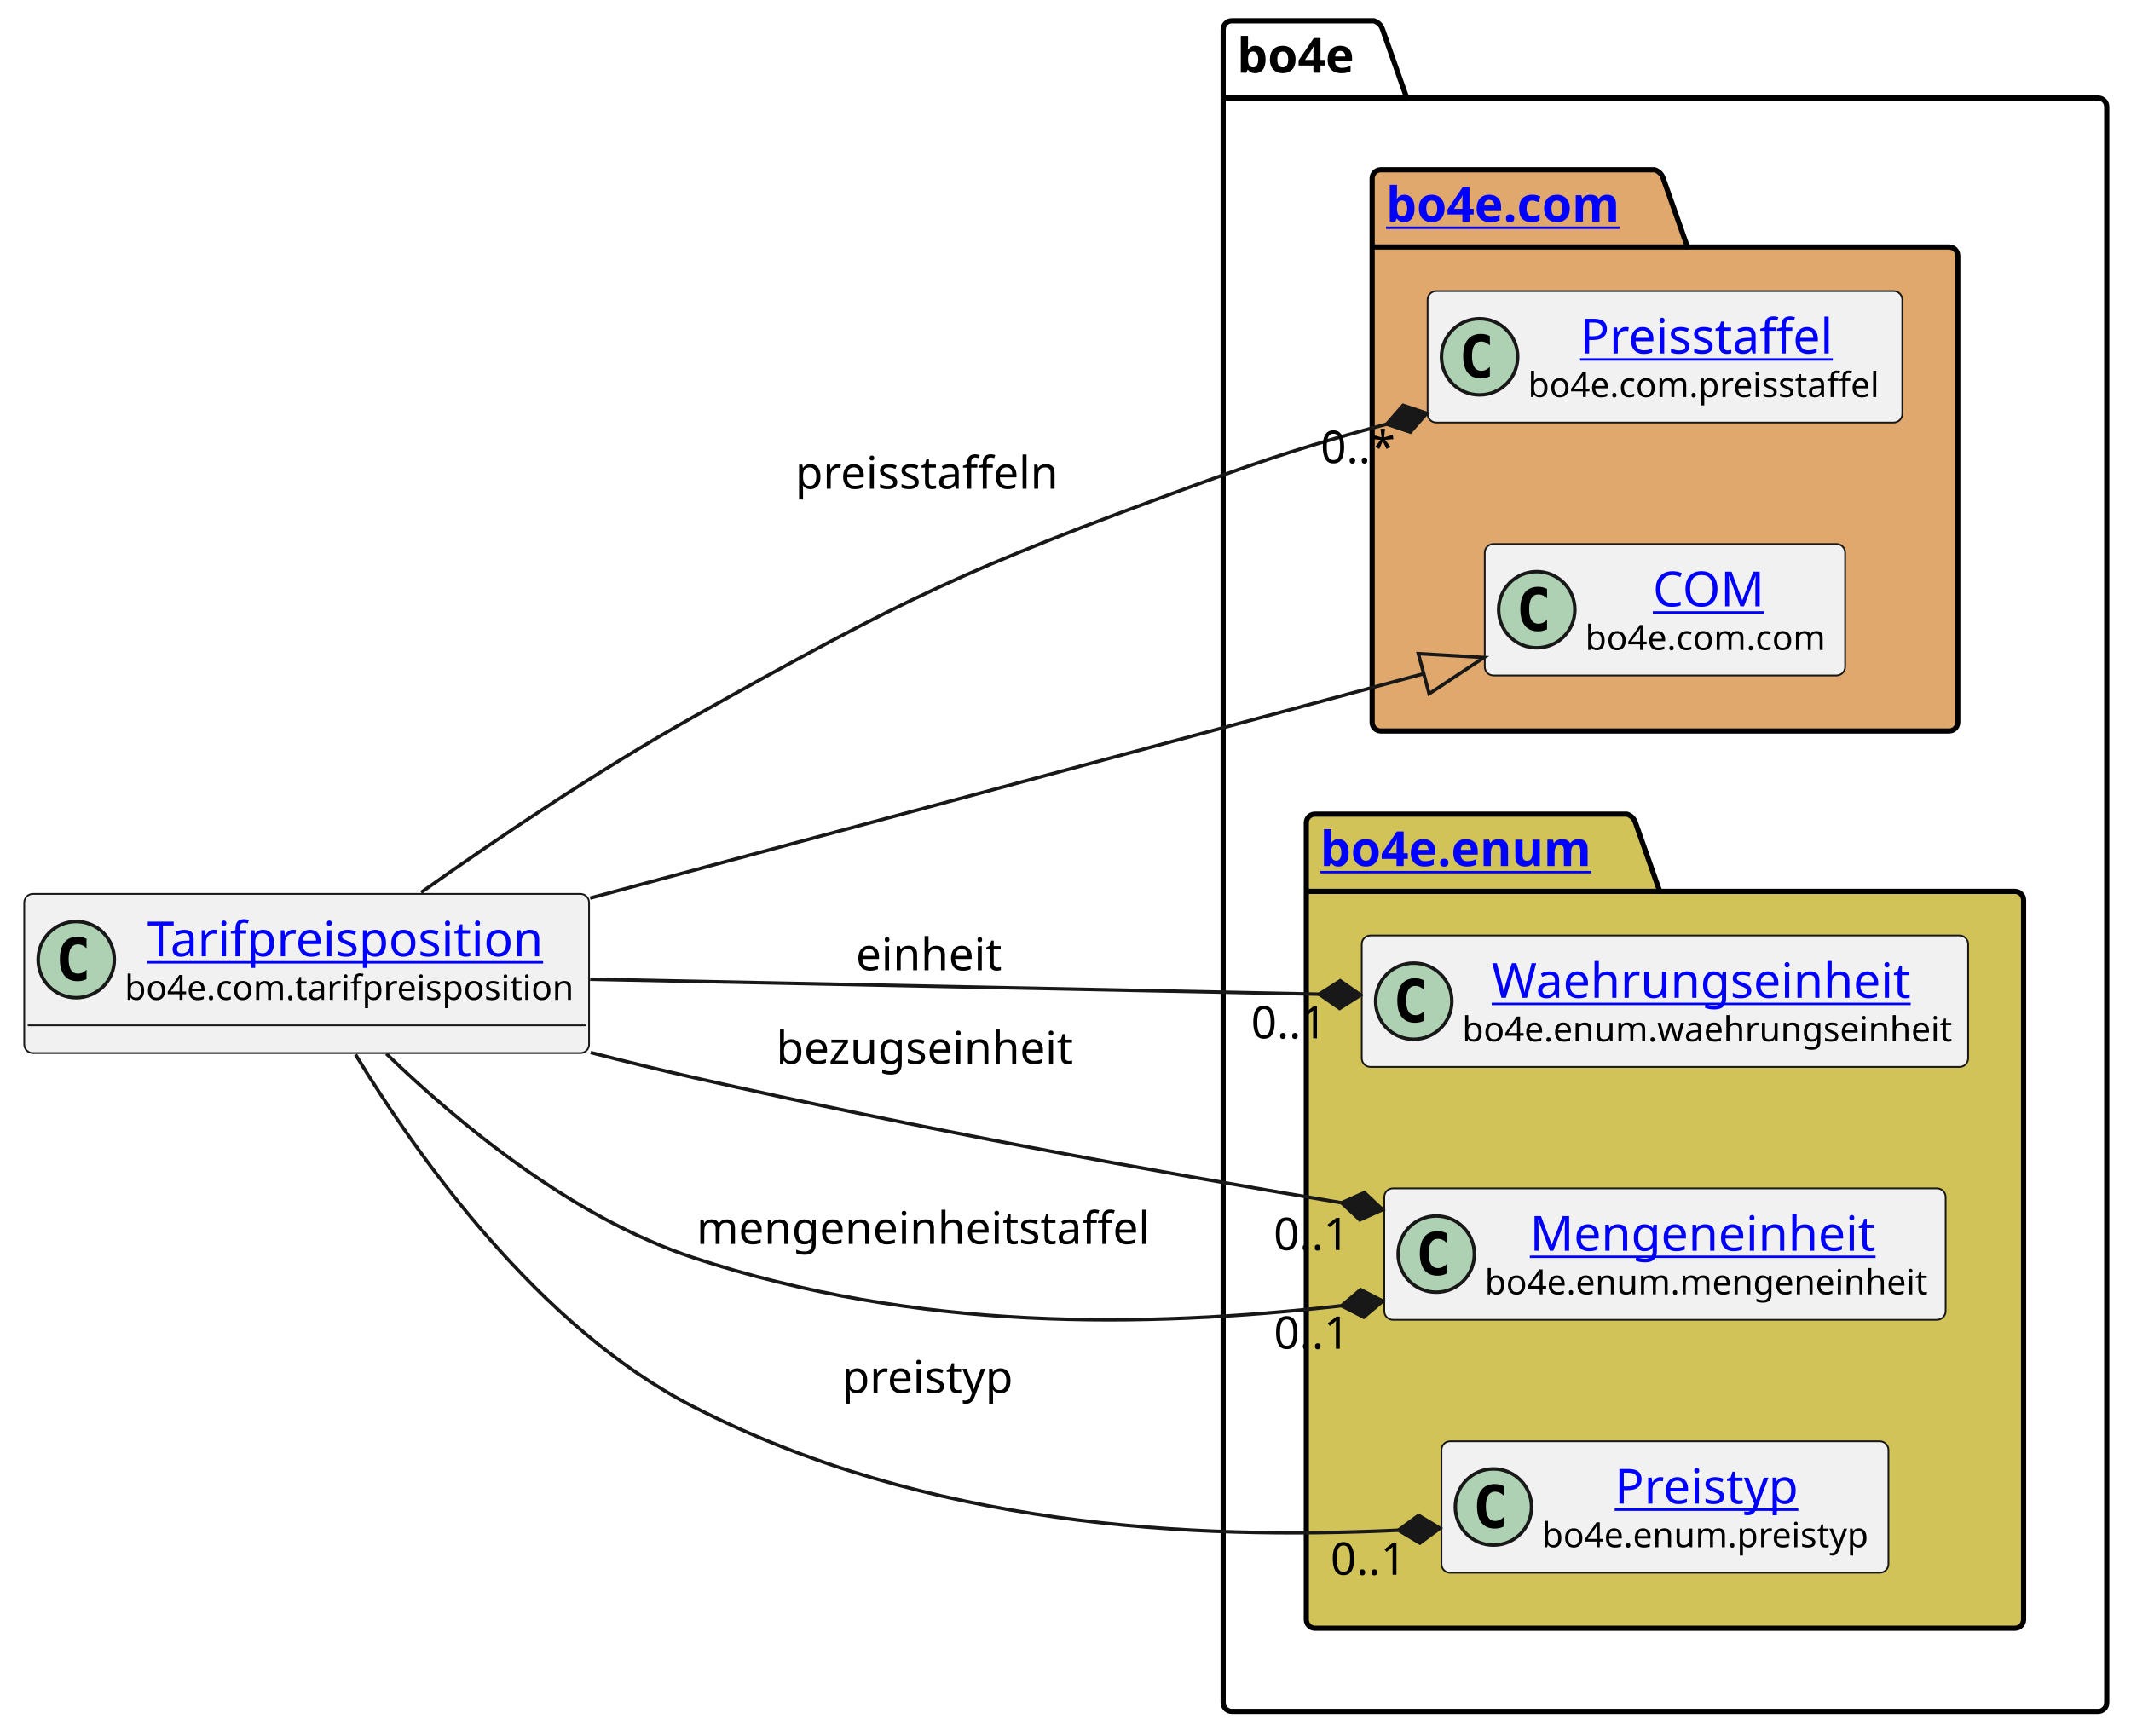
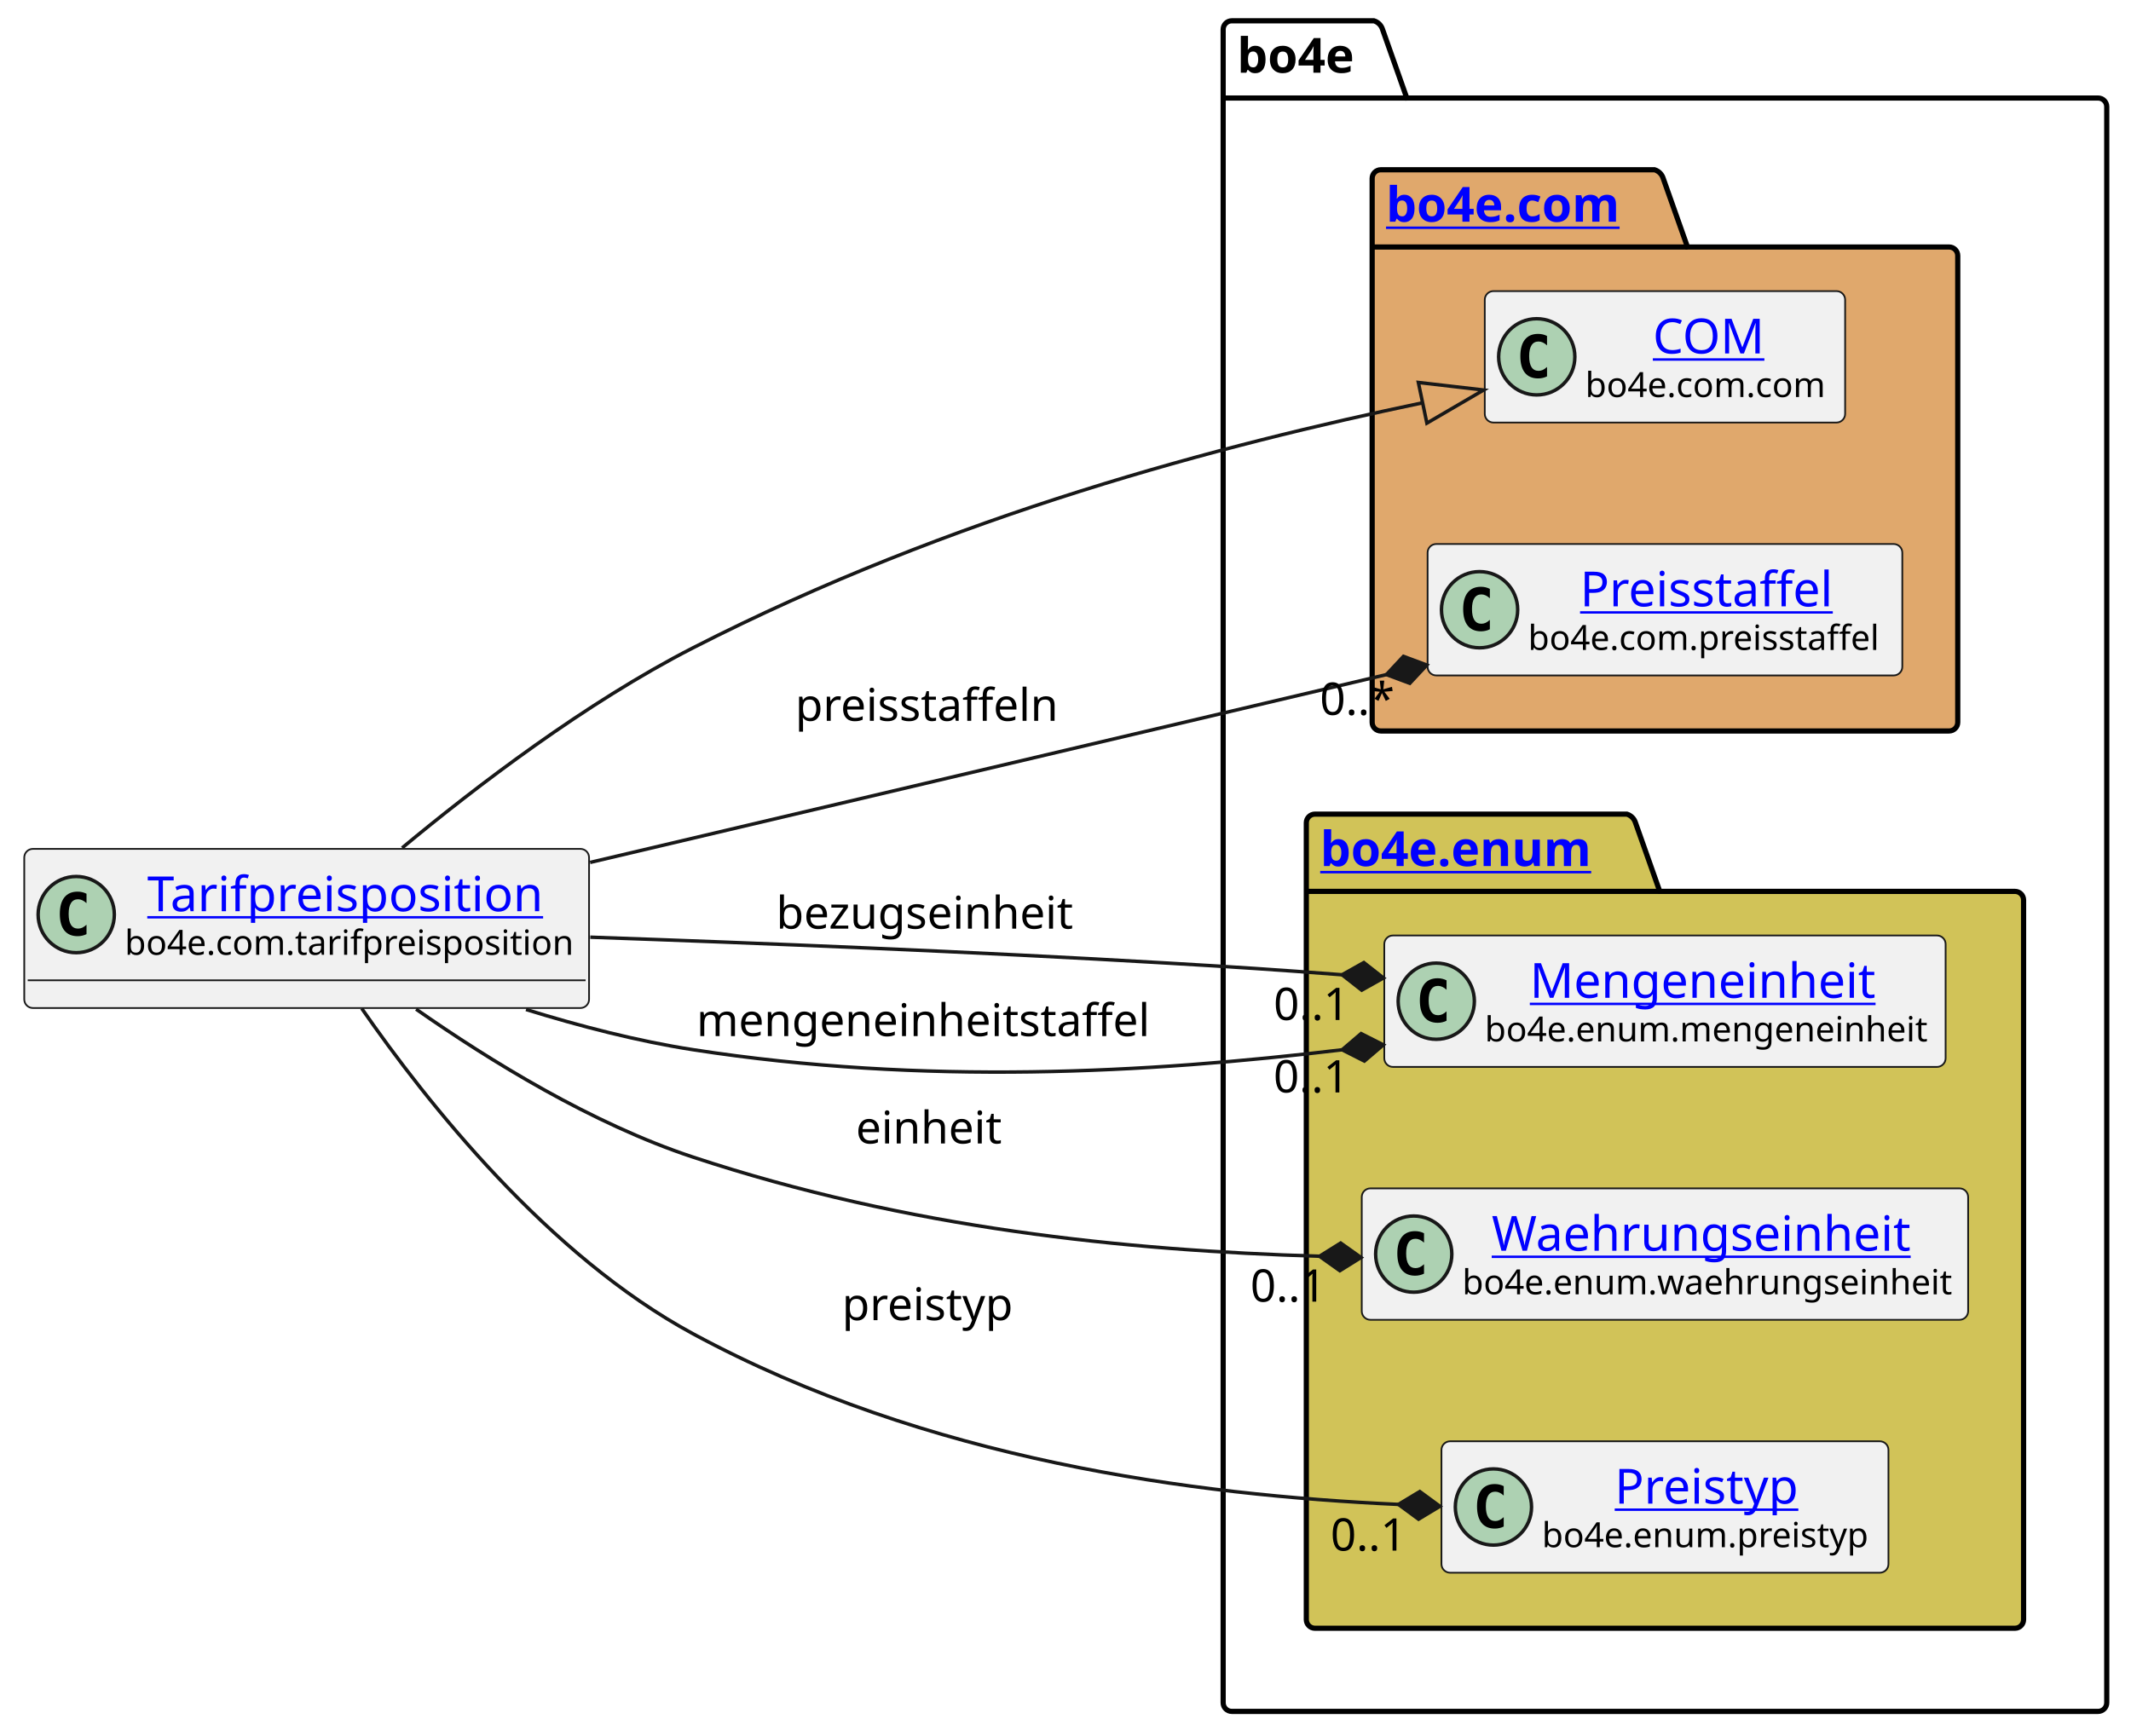
<svg xmlns="http://www.w3.org/2000/svg" xmlns:xlink="http://www.w3.org/1999/xlink" contentStyleType="text/css" height="501px" preserveAspectRatio="none" style="width:615px;height:501px;background:#FFFFFF;" version="1.1" viewBox="0 0 615 501" width="615px" zoomAndPan="magnify">
  <defs />
  <g>
    <g id="cluster_bo4e">
      <path d="M355.5,6 L396.5,6 A3.75,3.75 0 0 1 399,8.5 L406,28.297 L605.5,28.297 A2.5,2.5 0 0 1 608,30.797 L608,491.5 A2.5,2.5 0 0 1 605.5,494 L355.5,494 A2.5,2.5 0 0 1 353,491.5 L353,8.5 A2.5,2.5 0 0 1 355.5,6 " fill="none" style="stroke:#000000;stroke-width:1.5;" />
      <line style="stroke:#000000;stroke-width:1.5;" x1="353" x2="406" y1="28.297" y2="28.297" />
      <text fill="#000000" font-family="sans-serif" font-size="14" font-weight="bold" lengthAdjust="spacing" textLength="40" x="357" y="20.995">bo4e</text>
    </g>
    <g id="cluster_com">
      <path d="M398.5,49 L477.5,49 A3.75,3.75 0 0 1 480,51.5 L487,71.297 L562.5,71.297 A2.5,2.5 0 0 1 565,73.797 L565,208.5 A2.5,2.5 0 0 1 562.5,211 L398.5,211 A2.5,2.5 0 0 1 396,208.5 L396,51.5 A2.5,2.5 0 0 1 398.5,49 " fill="#E0A86C" style="stroke:#000000;stroke-width:1.5;" />
      <line style="stroke:#000000;stroke-width:1.5;" x1="396" x2="487" y1="71.297" y2="71.297" />
      <a href="https://bo4e.github.io/BO4E-python/latest/api/bo4e.com.html" target="_top" title="https://bo4e.github.io/BO4E-python/latest/api/bo4e.com.html" xlink:actuate="onRequest" xlink:href="https://bo4e.github.io/BO4E-python/latest/api/bo4e.com.html" xlink:show="new" xlink:title="https://bo4e.github.io/BO4E-python/latest/api/bo4e.com.html" xlink:type="simple">
        <text fill="#0000FF" font-family="sans-serif" font-size="14" font-weight="bold" lengthAdjust="spacing" text-decoration="underline" textLength="78" x="400" y="63.995">bo4e.com</text>
      </a>
    </g>
    <g id="cluster_enum">
      <path d="M379.5,235 L469.5,235 A3.75,3.75 0 0 1 472,237.5 L479,257.297 L581.5,257.297 A2.5,2.5 0 0 1 584,259.797 L584,467.5 A2.5,2.5 0 0 1 581.5,470 L379.5,470 A2.5,2.5 0 0 1 377,467.5 L377,237.5 A2.5,2.5 0 0 1 379.5,235 " fill="#D1C358" style="stroke:#000000;stroke-width:1.5;" />
      <line style="stroke:#000000;stroke-width:1.5;" x1="377" x2="479" y1="257.297" y2="257.297" />
      <a href="https://bo4e.github.io/BO4E-python/latest/api/bo4e.enum.html" target="_top" title="https://bo4e.github.io/BO4E-python/latest/api/bo4e.enum.html" xlink:actuate="onRequest" xlink:href="https://bo4e.github.io/BO4E-python/latest/api/bo4e.enum.html" xlink:show="new" xlink:title="https://bo4e.github.io/BO4E-python/latest/api/bo4e.enum.html" xlink:type="simple">
        <text fill="#0000FF" font-family="sans-serif" font-size="14" font-weight="bold" lengthAdjust="spacing" text-decoration="underline" textLength="89" x="381" y="249.995">bo4e.enum</text>
      </a>
    </g>
+     <g id="elem_COM">
+       <rect codeLine="7" fill="#F1F1F1" height="37.938" id="COM" rx="2.5" ry="2.5" style="stroke:#181818;stroke-width:0.5;" width="104" x="428.5" y="84.03" />
+       <ellipse cx="443.5" cy="102.999" fill="#ADD1B2" rx="11" ry="11" style="stroke:#181818;stroke-width:1.0;" />
+       <path d="M446.469,108.639 Q445.891,108.936 445.25,109.077 Q444.609,109.233 443.906,109.233 Q441.406,109.233 440.078,107.593 Q438.766,105.936 438.766,102.811 Q438.766,99.686 440.078,98.03 Q441.406,96.374 443.906,96.374 Q444.609,96.374 445.25,96.53 Q445.906,96.686 446.469,96.983 L446.469,99.702 Q445.844,99.124 445.25,98.858 Q444.656,98.577 444.031,98.577 Q442.688,98.577 442,99.655 Q441.312,100.718 441.312,102.811 Q441.312,104.905 442,105.983 Q442.688,107.046 444.031,107.046 Q444.656,107.046 445.25,106.78 Q445.844,106.499 446.469,105.921 L446.469,108.639 Z " fill="#000000" />
+       <a href="https://bo4e.github.io/BO4E-python/latest/api/bo4e.com.html#bo4e.com.com.COM" target="_top" title="https://bo4e.github.io/BO4E-python/latest/api/bo4e.com.html#bo4e.com.com.COM" xlink:actuate="onRequest" xlink:href="https://bo4e.github.io/BO4E-python/latest/api/bo4e.com.html#bo4e.com.com.COM" xlink:show="new" xlink:title="https://bo4e.github.io/BO4E-python/latest/api/bo4e.com.html#bo4e.com.com.COM" xlink:type="simple">
+         <text fill="#0000FF" font-family="sans-serif" font-size="14" lengthAdjust="spacing" text-decoration="underline" textLength="33" x="477" y="102.025">COM</text>
+       </a>
+       <text fill="#000000" font-family="sans-serif" font-size="10" lengthAdjust="spacing" textLength="72" x="457.5" y="114.609">bo4e.com.com</text>
+     </g>
    <g id="elem_Preisstaffel">
-       <rect codeLine="7" fill="#F1F1F1" height="37.938" id="Preisstaffel" rx="2.5" ry="2.5" style="stroke:#181818;stroke-width:0.5;" width="137" x="412" y="84.03" />
-       <ellipse cx="427" cy="102.999" fill="#ADD1B2" rx="11" ry="11" style="stroke:#181818;stroke-width:1.0;" />
-       <path d="M429.969,108.639 Q429.391,108.936 428.75,109.077 Q428.109,109.233 427.406,109.233 Q424.906,109.233 423.578,107.593 Q422.266,105.936 422.266,102.811 Q422.266,99.686 423.578,98.03 Q424.906,96.374 427.406,96.374 Q428.109,96.374 428.75,96.53 Q429.406,96.686 429.969,96.983 L429.969,99.702 Q429.344,99.124 428.75,98.858 Q428.156,98.577 427.531,98.577 Q426.188,98.577 425.5,99.655 Q424.812,100.718 424.812,102.811 Q424.812,104.905 425.5,105.983 Q426.188,107.046 427.531,107.046 Q428.156,107.046 428.75,106.78 Q429.344,106.499 429.969,105.921 L429.969,108.639 Z " fill="#000000" />
+       <rect codeLine="8" fill="#F1F1F1" height="37.938" id="Preisstaffel" rx="2.5" ry="2.5" style="stroke:#181818;stroke-width:0.5;" width="137" x="412" y="157.03" />
+       <ellipse cx="427" cy="175.999" fill="#ADD1B2" rx="11" ry="11" style="stroke:#181818;stroke-width:1.0;" />
+       <path d="M429.969,181.639 Q429.391,181.936 428.75,182.077 Q428.109,182.233 427.406,182.233 Q424.906,182.233 423.578,180.593 Q422.266,178.936 422.266,175.811 Q422.266,172.686 423.578,171.03 Q424.906,169.374 427.406,169.374 Q428.109,169.374 428.75,169.53 Q429.406,169.686 429.969,169.983 L429.969,172.702 Q429.344,172.124 428.75,171.858 Q428.156,171.577 427.531,171.577 Q426.188,171.577 425.5,172.655 Q424.812,173.718 424.812,175.811 Q424.812,177.905 425.5,178.983 Q426.188,180.046 427.531,180.046 Q428.156,180.046 428.75,179.78 Q429.344,179.499 429.969,178.921 L429.969,181.639 Z " fill="#000000" />
      <a href="https://bo4e.github.io/BO4E-python/latest/api/bo4e.com.html#bo4e.com.preisstaffel.Preisstaffel" target="_top" title="https://bo4e.github.io/BO4E-python/latest/api/bo4e.com.html#bo4e.com.preisstaffel.Preisstaffel" xlink:actuate="onRequest" xlink:href="https://bo4e.github.io/BO4E-python/latest/api/bo4e.com.html#bo4e.com.preisstaffel.Preisstaffel" xlink:show="new" xlink:title="https://bo4e.github.io/BO4E-python/latest/api/bo4e.com.html#bo4e.com.preisstaffel.Preisstaffel" xlink:type="simple">
-         <text fill="#0000FF" font-family="sans-serif" font-size="14" lengthAdjust="spacing" text-decoration="underline" textLength="75" x="456" y="102.025">Preisstaffel</text>
+         <text fill="#0000FF" font-family="sans-serif" font-size="14" lengthAdjust="spacing" text-decoration="underline" textLength="75" x="456" y="175.025">Preisstaffel</text>
      </a>
-       <text fill="#000000" font-family="sans-serif" font-size="10" lengthAdjust="spacing" textLength="105" x="441" y="114.609">bo4e.com.preisstaffel</text>
+       <text fill="#000000" font-family="sans-serif" font-size="10" lengthAdjust="spacing" textLength="105" x="441" y="187.609">bo4e.com.preisstaffel</text>
    </g>
-     <g id="elem_COM">
-       <rect codeLine="8" fill="#F1F1F1" height="37.938" id="COM" rx="2.5" ry="2.5" style="stroke:#181818;stroke-width:0.5;" width="104" x="428.5" y="157.03" />
-       <ellipse cx="443.5" cy="175.999" fill="#ADD1B2" rx="11" ry="11" style="stroke:#181818;stroke-width:1.0;" />
-       <path d="M446.469,181.639 Q445.891,181.936 445.25,182.077 Q444.609,182.233 443.906,182.233 Q441.406,182.233 440.078,180.593 Q438.766,178.936 438.766,175.811 Q438.766,172.686 440.078,171.03 Q441.406,169.374 443.906,169.374 Q444.609,169.374 445.25,169.53 Q445.906,169.686 446.469,169.983 L446.469,172.702 Q445.844,172.124 445.25,171.858 Q444.656,171.577 444.031,171.577 Q442.688,171.577 442,172.655 Q441.312,173.718 441.312,175.811 Q441.312,177.905 442,178.983 Q442.688,180.046 444.031,180.046 Q444.656,180.046 445.25,179.78 Q445.844,179.499 446.469,178.921 L446.469,181.639 Z " fill="#000000" />
-       <a href="https://bo4e.github.io/BO4E-python/latest/api/bo4e.com.html#bo4e.com.com.COM" target="_top" title="https://bo4e.github.io/BO4E-python/latest/api/bo4e.com.html#bo4e.com.com.COM" xlink:actuate="onRequest" xlink:href="https://bo4e.github.io/BO4E-python/latest/api/bo4e.com.html#bo4e.com.com.COM" xlink:show="new" xlink:title="https://bo4e.github.io/BO4E-python/latest/api/bo4e.com.html#bo4e.com.com.COM" xlink:type="simple">
-         <text fill="#0000FF" font-family="sans-serif" font-size="14" lengthAdjust="spacing" text-decoration="underline" textLength="33" x="477" y="175.025">COM</text>
+     <g id="elem_Mengeneinheit">
+       <rect codeLine="11" fill="#F1F1F1" height="37.938" id="Mengeneinheit" rx="2.5" ry="2.5" style="stroke:#181818;stroke-width:0.5;" width="162" x="399.5" y="270.03" />
+       <ellipse cx="414.5" cy="288.999" fill="#ADD1B2" rx="11" ry="11" style="stroke:#181818;stroke-width:1.0;" />
+       <path d="M417.469,294.639 Q416.891,294.936 416.25,295.077 Q415.609,295.233 414.906,295.233 Q412.406,295.233 411.078,293.592 Q409.766,291.936 409.766,288.811 Q409.766,285.686 411.078,284.03 Q412.406,282.374 414.906,282.374 Q415.609,282.374 416.25,282.53 Q416.906,282.686 417.469,282.983 L417.469,285.702 Q416.844,285.124 416.25,284.858 Q415.656,284.577 415.031,284.577 Q413.688,284.577 413,285.655 Q412.312,286.717 412.312,288.811 Q412.312,290.905 413,291.983 Q413.688,293.046 415.031,293.046 Q415.656,293.046 416.25,292.78 Q416.844,292.499 417.469,291.921 L417.469,294.639 Z " fill="#000000" />
+       <a href="https://bo4e.github.io/BO4E-python/latest/api/bo4e.enum.html#bo4e.enum.mengeneinheit.Mengeneinheit" target="_top" title="https://bo4e.github.io/BO4E-python/latest/api/bo4e.enum.html#bo4e.enum.mengeneinheit.Mengeneinheit" xlink:actuate="onRequest" xlink:href="https://bo4e.github.io/BO4E-python/latest/api/bo4e.enum.html#bo4e.enum.mengeneinheit.Mengeneinheit" xlink:show="new" xlink:title="https://bo4e.github.io/BO4E-python/latest/api/bo4e.enum.html#bo4e.enum.mengeneinheit.Mengeneinheit" xlink:type="simple">
+         <text fill="#0000FF" font-family="sans-serif" font-size="14" lengthAdjust="spacing" text-decoration="underline" textLength="104" x="441.5" y="288.025">Mengeneinheit</text>
      </a>
-       <text fill="#000000" font-family="sans-serif" font-size="10" lengthAdjust="spacing" textLength="72" x="457.5" y="187.609">bo4e.com.com</text>
+       <text fill="#000000" font-family="sans-serif" font-size="10" lengthAdjust="spacing" textLength="130" x="428.5" y="300.609">bo4e.enum.mengeneinheit</text>
    </g>
    <g id="elem_Waehrungseinheit">
-       <rect codeLine="11" fill="#F1F1F1" height="37.938" id="Waehrungseinheit" rx="2.5" ry="2.5" style="stroke:#181818;stroke-width:0.5;" width="175" x="393" y="270.03" />
-       <ellipse cx="408" cy="288.999" fill="#ADD1B2" rx="11" ry="11" style="stroke:#181818;stroke-width:1.0;" />
-       <path d="M410.969,294.639 Q410.391,294.936 409.75,295.077 Q409.109,295.233 408.406,295.233 Q405.906,295.233 404.578,293.592 Q403.266,291.936 403.266,288.811 Q403.266,285.686 404.578,284.03 Q405.906,282.374 408.406,282.374 Q409.109,282.374 409.75,282.53 Q410.406,282.686 410.969,282.983 L410.969,285.702 Q410.344,285.124 409.75,284.858 Q409.156,284.577 408.531,284.577 Q407.188,284.577 406.5,285.655 Q405.812,286.717 405.812,288.811 Q405.812,290.905 406.5,291.983 Q407.188,293.046 408.531,293.046 Q409.156,293.046 409.75,292.78 Q410.344,292.499 410.969,291.921 L410.969,294.639 Z " fill="#000000" />
+       <rect codeLine="12" fill="#F1F1F1" height="37.938" id="Waehrungseinheit" rx="2.5" ry="2.5" style="stroke:#181818;stroke-width:0.5;" width="175" x="393" y="343.03" />
+       <ellipse cx="408" cy="361.999" fill="#ADD1B2" rx="11" ry="11" style="stroke:#181818;stroke-width:1.0;" />
+       <path d="M410.969,367.639 Q410.391,367.936 409.75,368.077 Q409.109,368.233 408.406,368.233 Q405.906,368.233 404.578,366.592 Q403.266,364.936 403.266,361.811 Q403.266,358.686 404.578,357.03 Q405.906,355.374 408.406,355.374 Q409.109,355.374 409.75,355.53 Q410.406,355.686 410.969,355.983 L410.969,358.702 Q410.344,358.124 409.75,357.858 Q409.156,357.577 408.531,357.577 Q407.188,357.577 406.5,358.655 Q405.812,359.717 405.812,361.811 Q405.812,363.905 406.5,364.983 Q407.188,366.046 408.531,366.046 Q409.156,366.046 409.75,365.78 Q410.344,365.499 410.969,364.921 L410.969,367.639 Z " fill="#000000" />
      <a href="https://bo4e.github.io/BO4E-python/latest/api/bo4e.enum.html#bo4e.enum.waehrungseinheit.Waehrungseinheit" target="_top" title="https://bo4e.github.io/BO4E-python/latest/api/bo4e.enum.html#bo4e.enum.waehrungseinheit.Waehrungseinheit" xlink:actuate="onRequest" xlink:href="https://bo4e.github.io/BO4E-python/latest/api/bo4e.enum.html#bo4e.enum.waehrungseinheit.Waehrungseinheit" xlink:show="new" xlink:title="https://bo4e.github.io/BO4E-python/latest/api/bo4e.enum.html#bo4e.enum.waehrungseinheit.Waehrungseinheit" xlink:type="simple">
-         <text fill="#0000FF" font-family="sans-serif" font-size="14" lengthAdjust="spacing" text-decoration="underline" textLength="126" x="430.5" y="288.025">Waehrungseinheit</text>
+         <text fill="#0000FF" font-family="sans-serif" font-size="14" lengthAdjust="spacing" text-decoration="underline" textLength="126" x="430.5" y="361.025">Waehrungseinheit</text>
      </a>
-       <text fill="#000000" font-family="sans-serif" font-size="10" lengthAdjust="spacing" textLength="143" x="422" y="300.609">bo4e.enum.waehrungseinheit</text>
-     </g>
-     <g id="elem_Mengeneinheit">
-       <rect codeLine="12" fill="#F1F1F1" height="37.938" id="Mengeneinheit" rx="2.5" ry="2.5" style="stroke:#181818;stroke-width:0.5;" width="162" x="399.5" y="343.03" />
-       <ellipse cx="414.5" cy="361.999" fill="#ADD1B2" rx="11" ry="11" style="stroke:#181818;stroke-width:1.0;" />
-       <path d="M417.469,367.639 Q416.891,367.936 416.25,368.077 Q415.609,368.233 414.906,368.233 Q412.406,368.233 411.078,366.592 Q409.766,364.936 409.766,361.811 Q409.766,358.686 411.078,357.03 Q412.406,355.374 414.906,355.374 Q415.609,355.374 416.25,355.53 Q416.906,355.686 417.469,355.983 L417.469,358.702 Q416.844,358.124 416.25,357.858 Q415.656,357.577 415.031,357.577 Q413.688,357.577 413,358.655 Q412.312,359.717 412.312,361.811 Q412.312,363.905 413,364.983 Q413.688,366.046 415.031,366.046 Q415.656,366.046 416.25,365.78 Q416.844,365.499 417.469,364.921 L417.469,367.639 Z " fill="#000000" />
-       <a href="https://bo4e.github.io/BO4E-python/latest/api/bo4e.enum.html#bo4e.enum.mengeneinheit.Mengeneinheit" target="_top" title="https://bo4e.github.io/BO4E-python/latest/api/bo4e.enum.html#bo4e.enum.mengeneinheit.Mengeneinheit" xlink:actuate="onRequest" xlink:href="https://bo4e.github.io/BO4E-python/latest/api/bo4e.enum.html#bo4e.enum.mengeneinheit.Mengeneinheit" xlink:show="new" xlink:title="https://bo4e.github.io/BO4E-python/latest/api/bo4e.enum.html#bo4e.enum.mengeneinheit.Mengeneinheit" xlink:type="simple">
-         <text fill="#0000FF" font-family="sans-serif" font-size="14" lengthAdjust="spacing" text-decoration="underline" textLength="104" x="441.5" y="361.025">Mengeneinheit</text>
-       </a>
-       <text fill="#000000" font-family="sans-serif" font-size="10" lengthAdjust="spacing" textLength="130" x="428.5" y="373.609">bo4e.enum.mengeneinheit</text>
+       <text fill="#000000" font-family="sans-serif" font-size="10" lengthAdjust="spacing" textLength="143" x="422" y="373.609">bo4e.enum.waehrungseinheit</text>
    </g>
    <g id="elem_Preistyp">
      <rect codeLine="13" fill="#F1F1F1" height="37.938" id="Preistyp" rx="2.5" ry="2.5" style="stroke:#181818;stroke-width:0.5;" width="129" x="416" y="416.03" />
      <ellipse cx="431" cy="434.999" fill="#ADD1B2" rx="11" ry="11" style="stroke:#181818;stroke-width:1.0;" />
      <path d="M433.969,440.639 Q433.391,440.936 432.75,441.077 Q432.109,441.233 431.406,441.233 Q428.906,441.233 427.578,439.592 Q426.266,437.936 426.266,434.811 Q426.266,431.686 427.578,430.03 Q428.906,428.374 431.406,428.374 Q432.109,428.374 432.75,428.53 Q433.406,428.686 433.969,428.983 L433.969,431.702 Q433.344,431.124 432.75,430.858 Q432.156,430.577 431.531,430.577 Q430.188,430.577 429.5,431.655 Q428.812,432.717 428.812,434.811 Q428.812,436.905 429.5,437.983 Q430.188,439.046 431.531,439.046 Q432.156,439.046 432.75,438.78 Q433.344,438.499 433.969,437.921 L433.969,440.639 Z " fill="#000000" />
      <a href="https://bo4e.github.io/BO4E-python/latest/api/bo4e.enum.html#bo4e.enum.preistyp.Preistyp" target="_top" title="https://bo4e.github.io/BO4E-python/latest/api/bo4e.enum.html#bo4e.enum.preistyp.Preistyp" xlink:actuate="onRequest" xlink:href="https://bo4e.github.io/BO4E-python/latest/api/bo4e.enum.html#bo4e.enum.preistyp.Preistyp" xlink:show="new" xlink:title="https://bo4e.github.io/BO4E-python/latest/api/bo4e.enum.html#bo4e.enum.preistyp.Preistyp" xlink:type="simple">
        <text fill="#0000FF" font-family="sans-serif" font-size="14" lengthAdjust="spacing" text-decoration="underline" textLength="55" x="466" y="434.025">Preistyp</text>
      </a>
      <text fill="#000000" font-family="sans-serif" font-size="10" lengthAdjust="spacing" textLength="97" x="445" y="446.609">bo4e.enum.preistyp</text>
    </g>
    <g id="elem_Tarifpreisposition">
-       <rect codeLine="3" fill="#F1F1F1" height="45.938" id="Tarifpreisposition" rx="2.5" ry="2.5" style="stroke:#181818;stroke-width:0.5;" width="163" x="7" y="258.03" />
-       <ellipse cx="22" cy="276.999" fill="#ADD1B2" rx="11" ry="11" style="stroke:#181818;stroke-width:1.0;" />
-       <path d="M24.969,282.639 Q24.391,282.936 23.75,283.077 Q23.109,283.233 22.406,283.233 Q19.906,283.233 18.578,281.592 Q17.266,279.936 17.266,276.811 Q17.266,273.686 18.578,272.03 Q19.906,270.374 22.406,270.374 Q23.109,270.374 23.75,270.53 Q24.406,270.686 24.969,270.983 L24.969,273.702 Q24.344,273.124 23.75,272.858 Q23.156,272.577 22.531,272.577 Q21.188,272.577 20.5,273.655 Q19.812,274.717 19.812,276.811 Q19.812,278.905 20.5,279.983 Q21.188,281.046 22.531,281.046 Q23.156,281.046 23.75,280.78 Q24.344,280.499 24.969,279.921 L24.969,282.639 Z " fill="#000000" />
+       <rect codeLine="3" fill="#F1F1F1" height="45.938" id="Tarifpreisposition" rx="2.5" ry="2.5" style="stroke:#181818;stroke-width:0.5;" width="163" x="7" y="245.03" />
+       <ellipse cx="22" cy="263.999" fill="#ADD1B2" rx="11" ry="11" style="stroke:#181818;stroke-width:1.0;" />
+       <path d="M24.969,269.639 Q24.391,269.936 23.75,270.077 Q23.109,270.233 22.406,270.233 Q19.906,270.233 18.578,268.592 Q17.266,266.936 17.266,263.811 Q17.266,260.686 18.578,259.03 Q19.906,257.374 22.406,257.374 Q23.109,257.374 23.75,257.53 Q24.406,257.686 24.969,257.983 L24.969,260.702 Q24.344,260.124 23.75,259.858 Q23.156,259.577 22.531,259.577 Q21.188,259.577 20.5,260.655 Q19.812,261.717 19.812,263.811 Q19.812,265.905 20.5,266.983 Q21.188,268.046 22.531,268.046 Q23.156,268.046 23.75,267.78 Q24.344,267.499 24.969,266.921 L24.969,269.639 Z " fill="#000000" />
      <a href="https://bo4e.github.io/BO4E-python/latest/api/bo4e.com.html#bo4e.com.tarifpreisposition.Tarifpreisposition" target="_top" title="https://bo4e.github.io/BO4E-python/latest/api/bo4e.com.html#bo4e.com.tarifpreisposition.Tarifpreisposition" xlink:actuate="onRequest" xlink:href="https://bo4e.github.io/BO4E-python/latest/api/bo4e.com.html#bo4e.com.tarifpreisposition.Tarifpreisposition" xlink:show="new" xlink:title="https://bo4e.github.io/BO4E-python/latest/api/bo4e.com.html#bo4e.com.tarifpreisposition.Tarifpreisposition" xlink:type="simple">
-         <text fill="#0000FF" font-family="sans-serif" font-size="14" lengthAdjust="spacing" text-decoration="underline" textLength="118" x="42.5" y="276.025">Tarifpreisposition</text>
+         <text fill="#0000FF" font-family="sans-serif" font-size="14" lengthAdjust="spacing" text-decoration="underline" textLength="118" x="42.5" y="263.025">Tarifpreisposition</text>
      </a>
-       <text fill="#000000" font-family="sans-serif" font-size="10" lengthAdjust="spacing" textLength="131" x="36" y="288.609">bo4e.com.tarifpreisposition</text>
-       <line style="stroke:#181818;stroke-width:0.5;" x1="8" x2="169" y1="295.967" y2="295.967" />
+       <text fill="#000000" font-family="sans-serif" font-size="10" lengthAdjust="spacing" textLength="131" x="36" y="275.609">bo4e.com.tarifpreisposition</text>
+       <line style="stroke:#181818;stroke-width:0.5;" x1="8" x2="169" y1="282.967" y2="282.967" />
    </g>
    <g id="link_Tarifpreisposition_COM">
-       <path codeLine="16" d="M170.31,259.24 C247.84,238.37 345.179,212.159 410.889,194.469 " fill="none" id="Tarifpreisposition-to-COM" style="stroke:#181818;stroke-width:1.0;" />
-       <polygon fill="none" points="428.27,189.79,409.329,188.675,412.449,200.263,428.27,189.79" style="stroke:#181818;stroke-width:1.0;" />
+       <path codeLine="16" d="M116.05,244.75 C137.49,226.94 169.09,202.82 200,187 C274.99,148.63 352.842,128.36 410.562,116.27 " fill="none" id="Tarifpreisposition-to-COM" style="stroke:#181818;stroke-width:1.0;" />
+       <polygon fill="none" points="428.18,112.58,409.332,110.398,411.792,122.143,428.18,112.58" style="stroke:#181818;stroke-width:1.0;" />
    </g>
    <g id="link_Tarifpreisposition_Preistyp">
-       <path codeLine="17" d="M102.61,304.42 C120.44,333.77 155.31,383.01 200,406 C267.57,440.76 344.384,444.533 403.584,441.703 " fill="none" id="Tarifpreisposition-to-Preistyp" style="stroke:#181818;stroke-width:1.0;" />
-       <polygon fill="#181818" points="415.57,441.13,409.386,437.421,403.584,441.703,409.768,445.412,415.57,441.13" style="stroke:#181818;stroke-width:1.0;" />
-       <text fill="#000000" font-family="sans-serif" font-size="13" lengthAdjust="spacing" textLength="51" x="243" y="402.067">preistyp</text>
-       <text fill="#000000" font-family="sans-serif" font-size="13" lengthAdjust="spacing" textLength="24" x="383.997" y="454.545">0..1</text>
+       <path codeLine="17" d="M104.39,291.09 C123.2,318.23 158.21,362.42 200,385 C267.54,421.5 344.373,431.553 403.572,434.253 " fill="none" id="Tarifpreisposition-to-Preistyp" style="stroke:#181818;stroke-width:1.0;" />
+       <polygon fill="#181818" points="415.56,434.8,409.748,430.531,403.572,434.253,409.384,438.522,415.56,434.8" style="stroke:#181818;stroke-width:1.0;" />
+       <text fill="#000000" font-family="sans-serif" font-size="13" lengthAdjust="spacing" textLength="51" x="243" y="381.067">preistyp</text>
+       <text fill="#000000" font-family="sans-serif" font-size="13" lengthAdjust="spacing" textLength="24" x="383.986" y="447.592">0..1</text>
    </g>
    <g id="link_Tarifpreisposition_Waehrungseinheit">
-       <path codeLine="18" d="M170.31,282.66 C235.23,283.99 314.243,285.615 380.702,286.974 " fill="none" id="Tarifpreisposition-to-Waehrungseinheit" style="stroke:#181818;stroke-width:1.0;" />
-       <polygon fill="#181818" points="392.7,287.22,386.783,283.098,380.702,286.974,386.619,291.096,392.7,287.22" style="stroke:#181818;stroke-width:1.0;" />
-       <text fill="#000000" font-family="sans-serif" font-size="13" lengthAdjust="spacing" textLength="43" x="247" y="280.067">einheit</text>
-       <text fill="#000000" font-family="sans-serif" font-size="13" lengthAdjust="spacing" textLength="24" x="361.059" y="299.73">0..1</text>
+       <path codeLine="18" d="M120.09,291.3 C141.33,306.17 170.93,324.4 200,334 C262.4,354.62 324.545,360.93 380.795,362.62 " fill="none" id="Tarifpreisposition-to-Waehrungseinheit" style="stroke:#181818;stroke-width:1.0;" />
+       <polygon fill="#181818" points="392.79,362.98,386.913,358.802,380.795,362.62,386.673,366.798,392.79,362.98" style="stroke:#181818;stroke-width:1.0;" />
+       <text fill="#000000" font-family="sans-serif" font-size="13" lengthAdjust="spacing" textLength="43" x="247" y="330.067">einheit</text>
+       <text fill="#000000" font-family="sans-serif" font-size="13" lengthAdjust="spacing" textLength="24" x="360.844" y="375.728">0..1</text>
    </g>
    <g id="link_Tarifpreisposition_Mengeneinheit">
-       <path codeLine="19" d="M170.47,303.82 C180.39,306.37 190.4,308.83 200,311 C266.63,326.09 331.135,337.797 387.185,347.187 " fill="none" id="Tarifpreisposition-to-Mengeneinheit" style="stroke:#181818;stroke-width:1.0;" />
-       <polygon fill="#181818" points="399.02,349.17,393.763,344.234,387.185,347.187,392.442,352.124,399.02,349.17" style="stroke:#181818;stroke-width:1.0;" />
-       <text fill="#000000" font-family="sans-serif" font-size="13" lengthAdjust="spacing" textLength="89" x="224" y="307.067">bezugseinheit</text>
-       <text fill="#000000" font-family="sans-serif" font-size="13" lengthAdjust="spacing" textLength="24" x="367.571" y="360.818">0..1</text>
+       <path codeLine="19" d="M170.35,270.52 C218.72,272.21 281.41,274.73 337,278 C357.19,279.19 366.995,279.811 387.305,281.371 " fill="none" id="Tarifpreisposition-to-Mengeneinheit" style="stroke:#181818;stroke-width:1.0;" />
+       <polygon fill="#181818" points="399.27,282.29,393.594,277.842,387.305,281.371,392.981,285.819,399.27,282.29" style="stroke:#181818;stroke-width:1.0;" />
+       <text fill="#000000" font-family="sans-serif" font-size="13" lengthAdjust="spacing" textLength="89" x="224" y="268.067">bezugseinheit</text>
+       <text fill="#000000" font-family="sans-serif" font-size="13" lengthAdjust="spacing" textLength="24" x="367.549" y="294.428">0..1</text>
    </g>
    <g id="link_Tarifpreisposition_Mengeneinheit">
-       <path codeLine="20" d="M111.51,304.18 C132.18,324.13 165.07,351.45 200,363 C264.5,384.32 330.126,383.371 387.156,376.911 " fill="none" id="Tarifpreisposition-to-Mengeneinheit-1" style="stroke:#181818;stroke-width:1.0;" />
-       <polygon fill="#181818" points="399.08,375.56,392.668,372.261,387.156,376.911,393.568,380.21,399.08,375.56" style="stroke:#181818;stroke-width:1.0;" />
-       <text fill="#000000" font-family="sans-serif" font-size="13" lengthAdjust="spacing" textLength="135" x="201" y="359.067">mengeneinheitstaffel</text>
-       <text fill="#000000" font-family="sans-serif" font-size="13" lengthAdjust="spacing" textLength="24" x="367.636" y="389.31">0..1</text>
+       <path codeLine="20" d="M151.81,291.39 C167.33,296.2 184.09,300.54 200,303 C266.62,313.3 331.215,309.747 387.325,303.027 " fill="none" id="Tarifpreisposition-to-Mengeneinheit-1" style="stroke:#181818;stroke-width:1.0;" />
+       <polygon fill="#181818" points="399.24,301.6,392.807,298.342,387.325,303.027,393.758,306.285,399.24,301.6" style="stroke:#181818;stroke-width:1.0;" />
+       <text fill="#000000" font-family="sans-serif" font-size="13" lengthAdjust="spacing" textLength="135" x="201" y="299.067">mengeneinheitstaffel</text>
+       <text fill="#000000" font-family="sans-serif" font-size="13" lengthAdjust="spacing" textLength="24" x="367.517" y="315.337">0..1</text>
    </g>
    <g id="link_Tarifpreisposition_Preisstaffel">
-       <path codeLine="21" d="M121.53,257.6 C143.14,242.29 172.62,222.37 200,207 C261.91,172.25 278.33,164.39 345,140 C366.38,132.18 378.603,128.23 400.183,122.42 " fill="none" id="Tarifpreisposition-to-Preisstaffel" style="stroke:#181818;stroke-width:1.0;" />
-       <polygon fill="#181818" points="411.77,119.3,404.936,116.997,400.183,122.42,407.016,124.722,411.77,119.3" style="stroke:#181818;stroke-width:1.0;" />
-       <text fill="#000000" font-family="sans-serif" font-size="13" lengthAdjust="spacing" textLength="78" x="229.5" y="141.067">preisstaffeln</text>
-       <text fill="#000000" font-family="sans-serif" font-size="13" lengthAdjust="spacing" textLength="23" x="381.123" y="133.642">0..*</text>
+       <path codeLine="21" d="M170.31,248.94 C241.7,232.1 332.95,210.565 400.111,194.725 " fill="none" id="Tarifpreisposition-to-Preisstaffel" style="stroke:#181818;stroke-width:1.0;" />
+       <polygon fill="#181818" points="411.79,191.97,405.032,189.454,400.111,194.725,406.868,197.24,411.79,191.97" style="stroke:#181818;stroke-width:1.0;" />
+       <text fill="#000000" font-family="sans-serif" font-size="13" lengthAdjust="spacing" textLength="78" x="229.5" y="208.067">preisstaffeln</text>
+       <text fill="#000000" font-family="sans-serif" font-size="13" lengthAdjust="spacing" textLength="23" x="380.894" y="206.354">0..*</text>
    </g>
  </g>
</svg>
